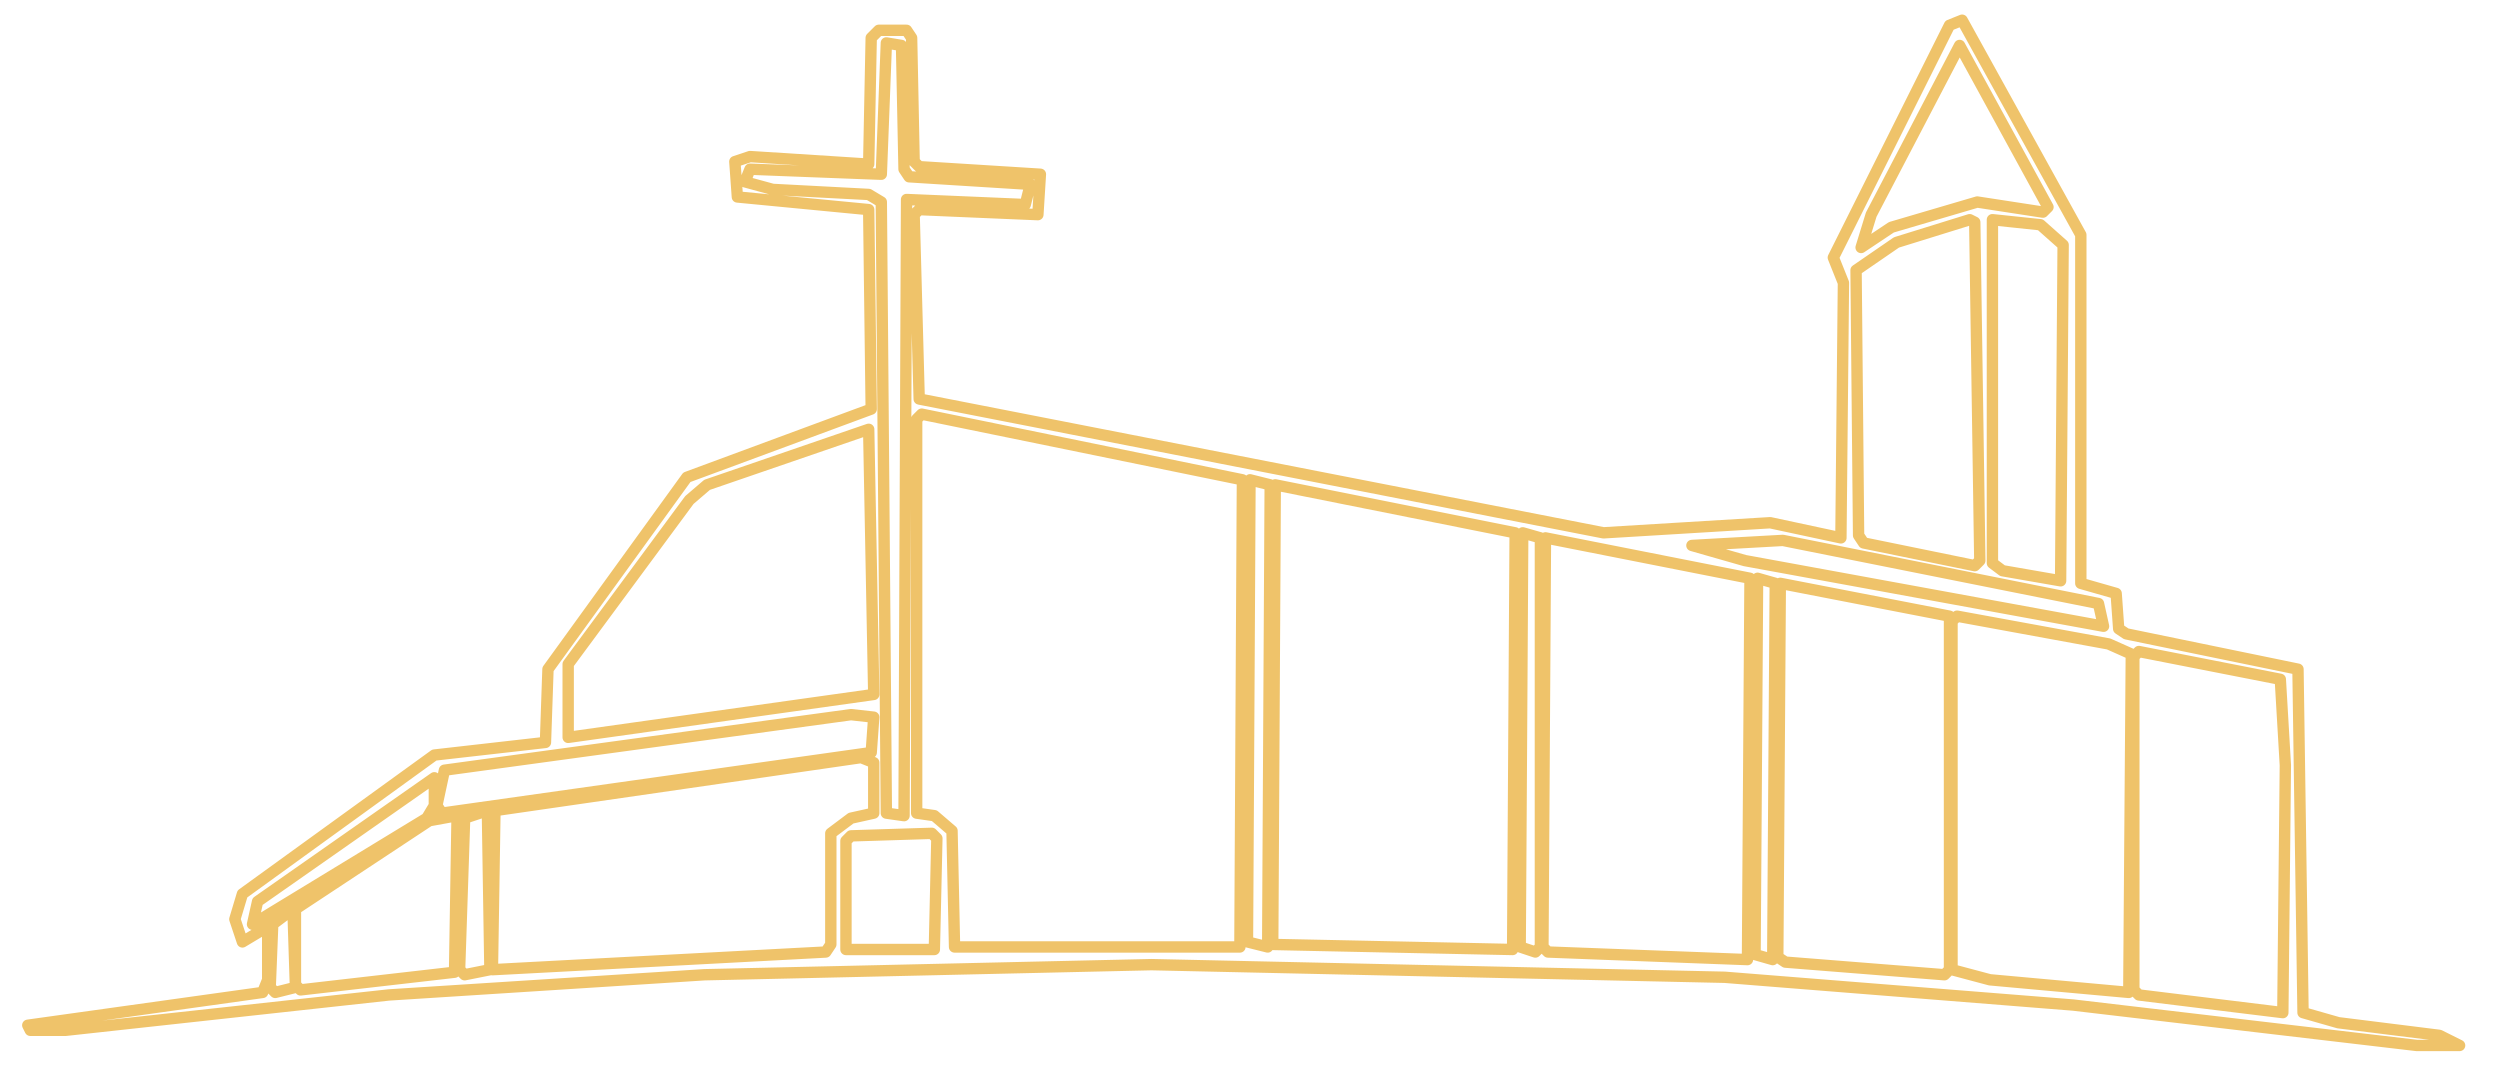
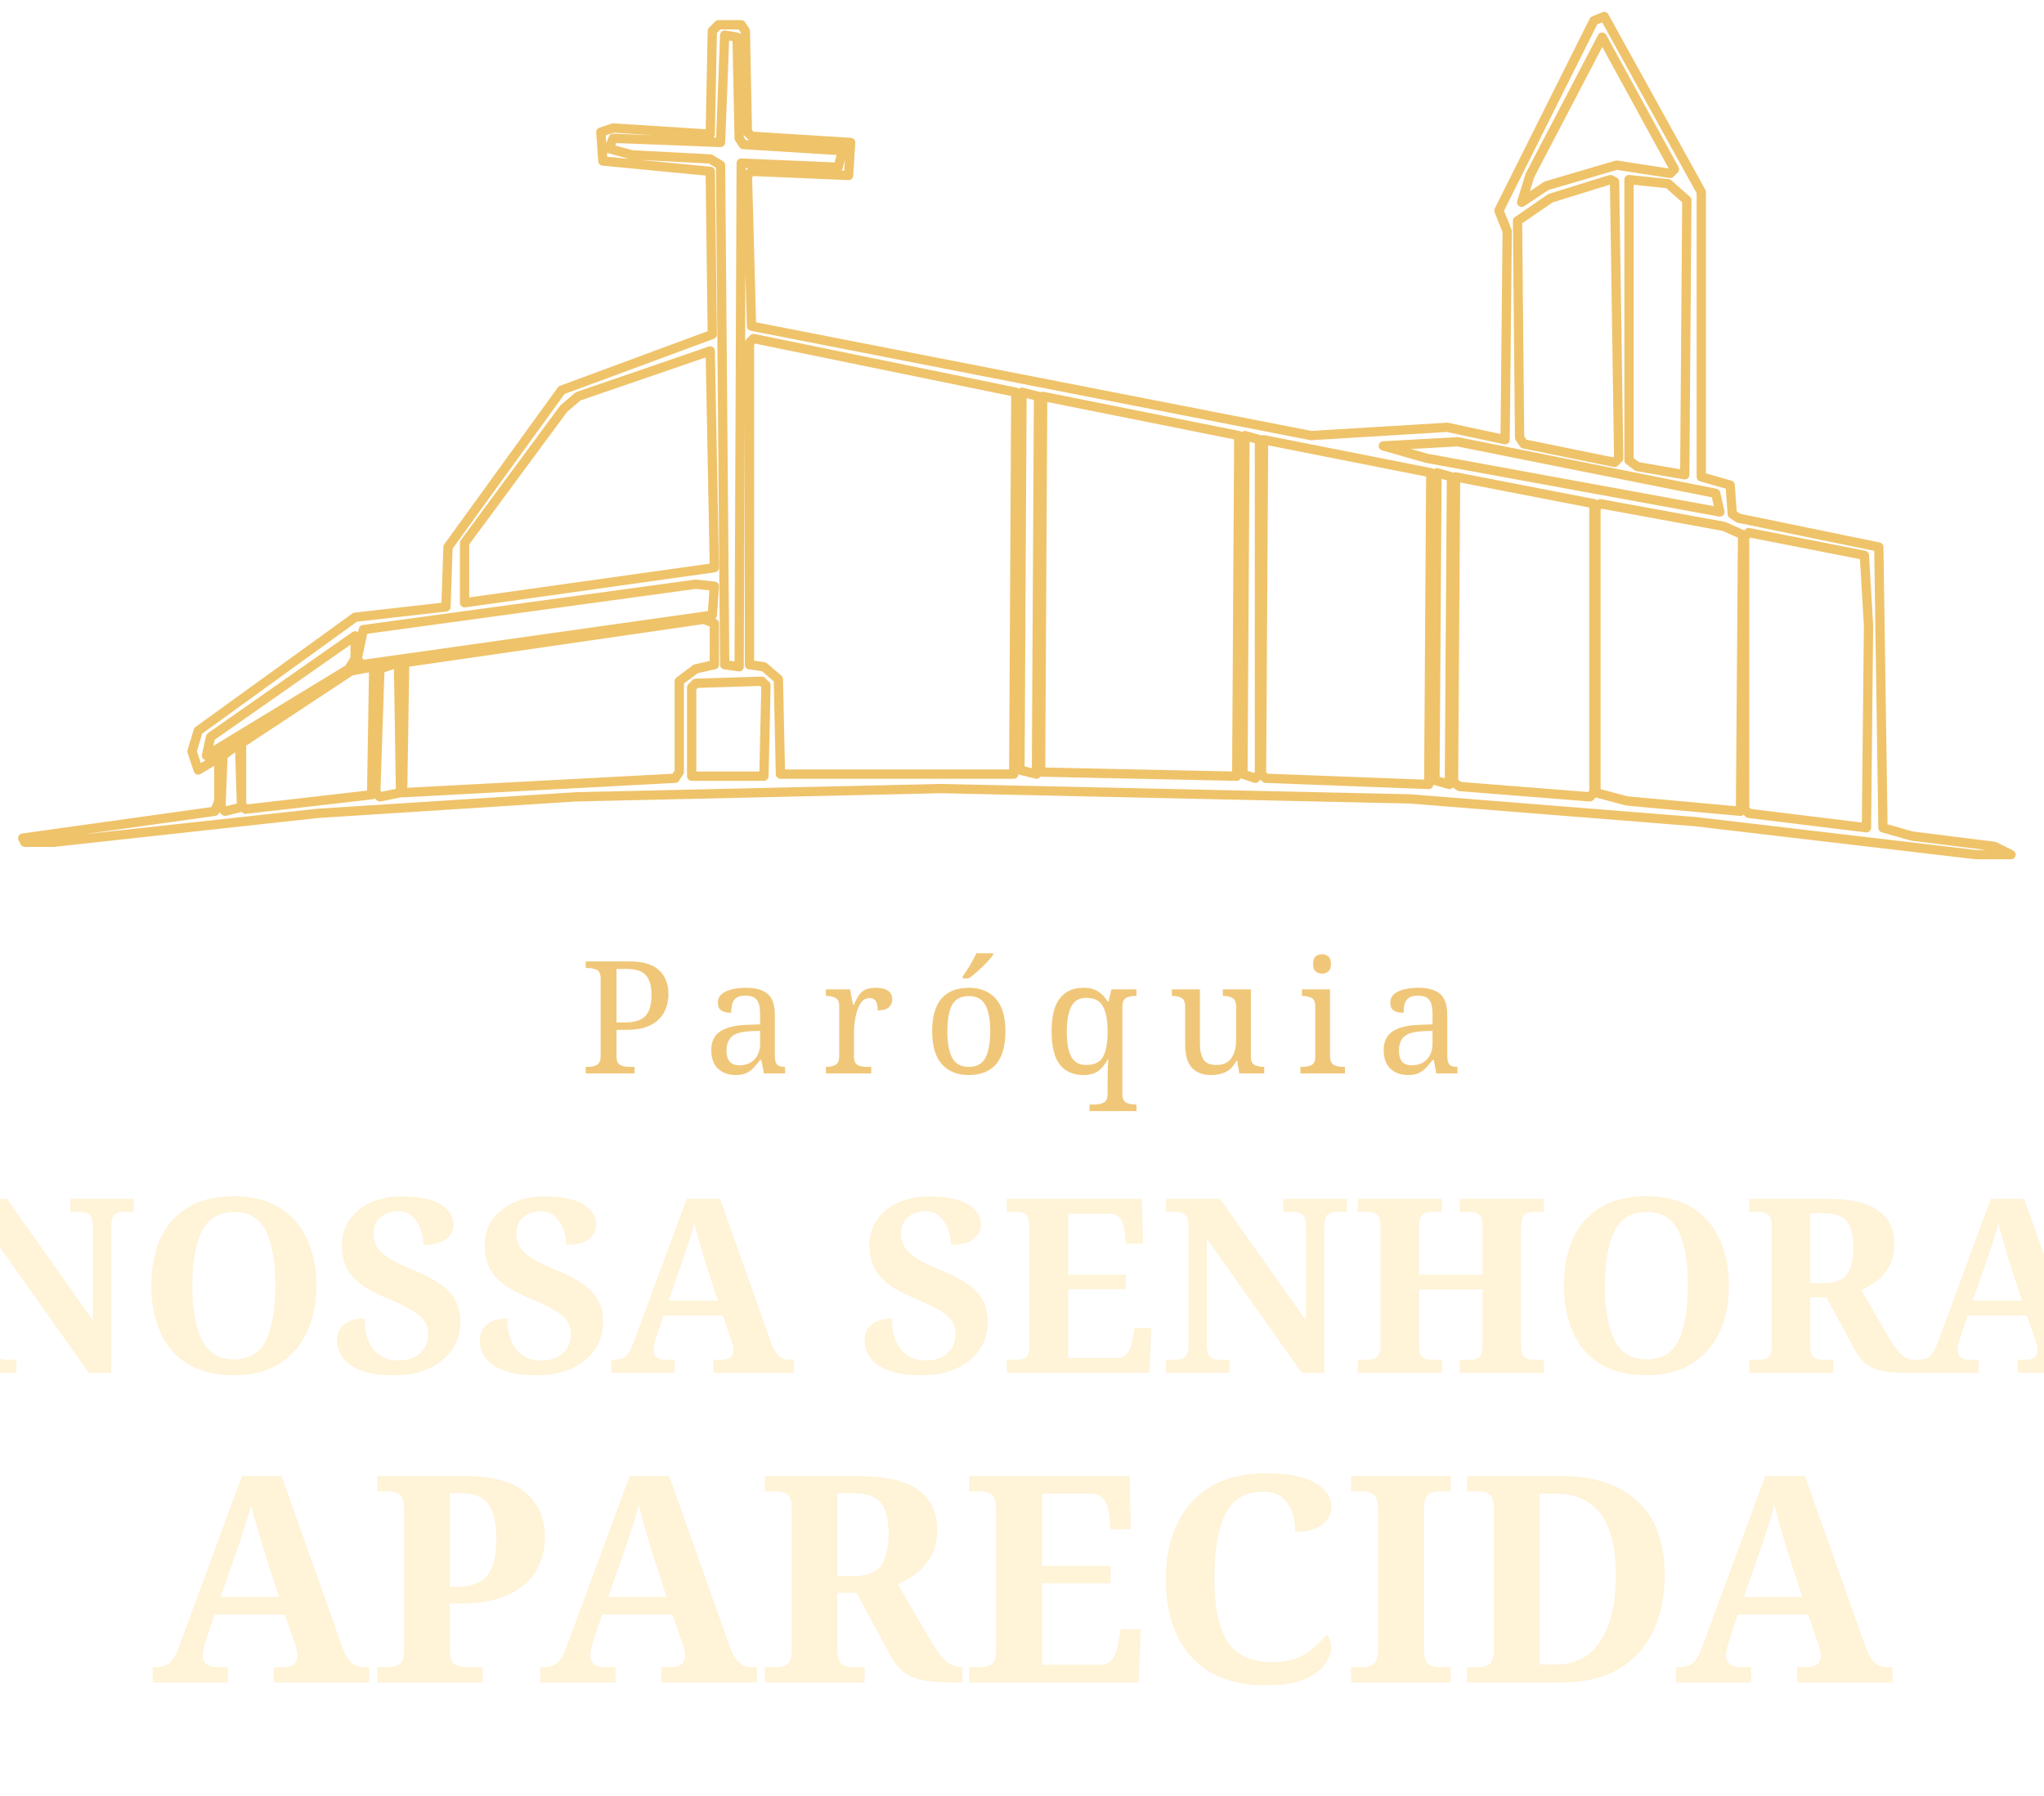
- <svg xmlns="http://www.w3.org/2000/svg" viewBox="35 185 990 430">
+ <svg xmlns="http://www.w3.org/2000/svg" viewBox="35 185 990 870">
  <path d="M151,545 L152,576 L144,578 L142,576 L143,551Z M372,516 L404,515 L406,517 L405,561 L370,561 L370,518Z M216,508 L215,570 L154,577 L152,575 L152,545 L205,510Z M228,506 L229,569 L219,571 L217,569 L219,509Z M207,493 L207,504 L204,509 L135,551 L137,542Z M381,487 L381,507 L372,509 L364,515 L364,559 L362,562 L230,569 L231,506 L376,485Z M381,469 L380,483 L210,507 L208,504 L211,490 L372,468Z M882,443 L938,454 L940,488 L939,586 L882,579 L880,577 L880,445Z M810,429 L870,440 L879,444 L878,578 L823,573 L808,569 L808,431Z M740,416 L807,429 L807,569 L805,571 L742,566 L739,564Z M731,414 L738,416 L737,565 L730,563Z M705,401 L741,399 L866,424 L868,433 L726,407Z M647,398 L728,414 L727,565 L648,562 L646,560Z M638,396 L645,398 L645,560 L643,562 L637,560Z M540,377 L635,396 L634,561 L539,559Z M530,375 L538,377 L537,560 L529,558Z M379,355 L381,460 L260,477 L260,448 L308,383 L315,377Z M400,349 L527,375 L526,560 L413,560 L412,514 L405,508 L398,507 L398,351Z M824,272 L843,274 L852,282 L851,415 L828,411 L824,408Z M815,272 L817,273 L819,407 L817,409 L773,400 L771,397 L770,292 L786,281Z M811,203 L846,267 L844,269 L818,265 L784,275 L772,283 L776,270Z M386,202 L392,203 L393,252 L395,255 L443,258 L441,266 L394,264 L393,508 L386,507 L384,265 L379,262 L341,260 L330,257 L332,252 L384,254Z M1009,599 L1001,595 L961,590 L947,586 L945,450 L877,436 L874,434 L873,420 L859,416 L859,278 L812,193 L807,195 L761,287 L765,297 L764,398 L736,392 L670,396 L399,343 L397,270 L399,268 L446,270 L447,254 L399,251 L397,249 L396,200 L394,197 L383,197 L380,200 L379,250 L332,247 L326,249 L327,263 L379,268 L380,347 L307,374 L252,450 L251,479 L207,484 L131,539 L128,549 L131,558 L141,552 L141,573 L139,578 L46,591 L47,593 L61,593 L189,579 L314,571 L491,567 L718,572 L856,583 L992,599Z" fill="none" stroke="#efc36a" stroke-width="4.5" stroke-linejoin="round" stroke-linecap="round" />
+   <text x="530" y="705" text-anchor="middle" fill="#f0c779" font-family="Georgia,serif" font-size="76" letter-spacing="14">Paróquia</text>
+   <text x="530" y="850" text-anchor="middle" fill="#fff3d8" font-family="Georgia,serif" font-size="118" font-weight="bold">NOSSA SENHORA</text>
+   <text x="530" y="1000" text-anchor="middle" fill="#fff3d8" font-family="Georgia,serif" font-size="140" font-weight="bold">APARECIDA</text>
</svg>
